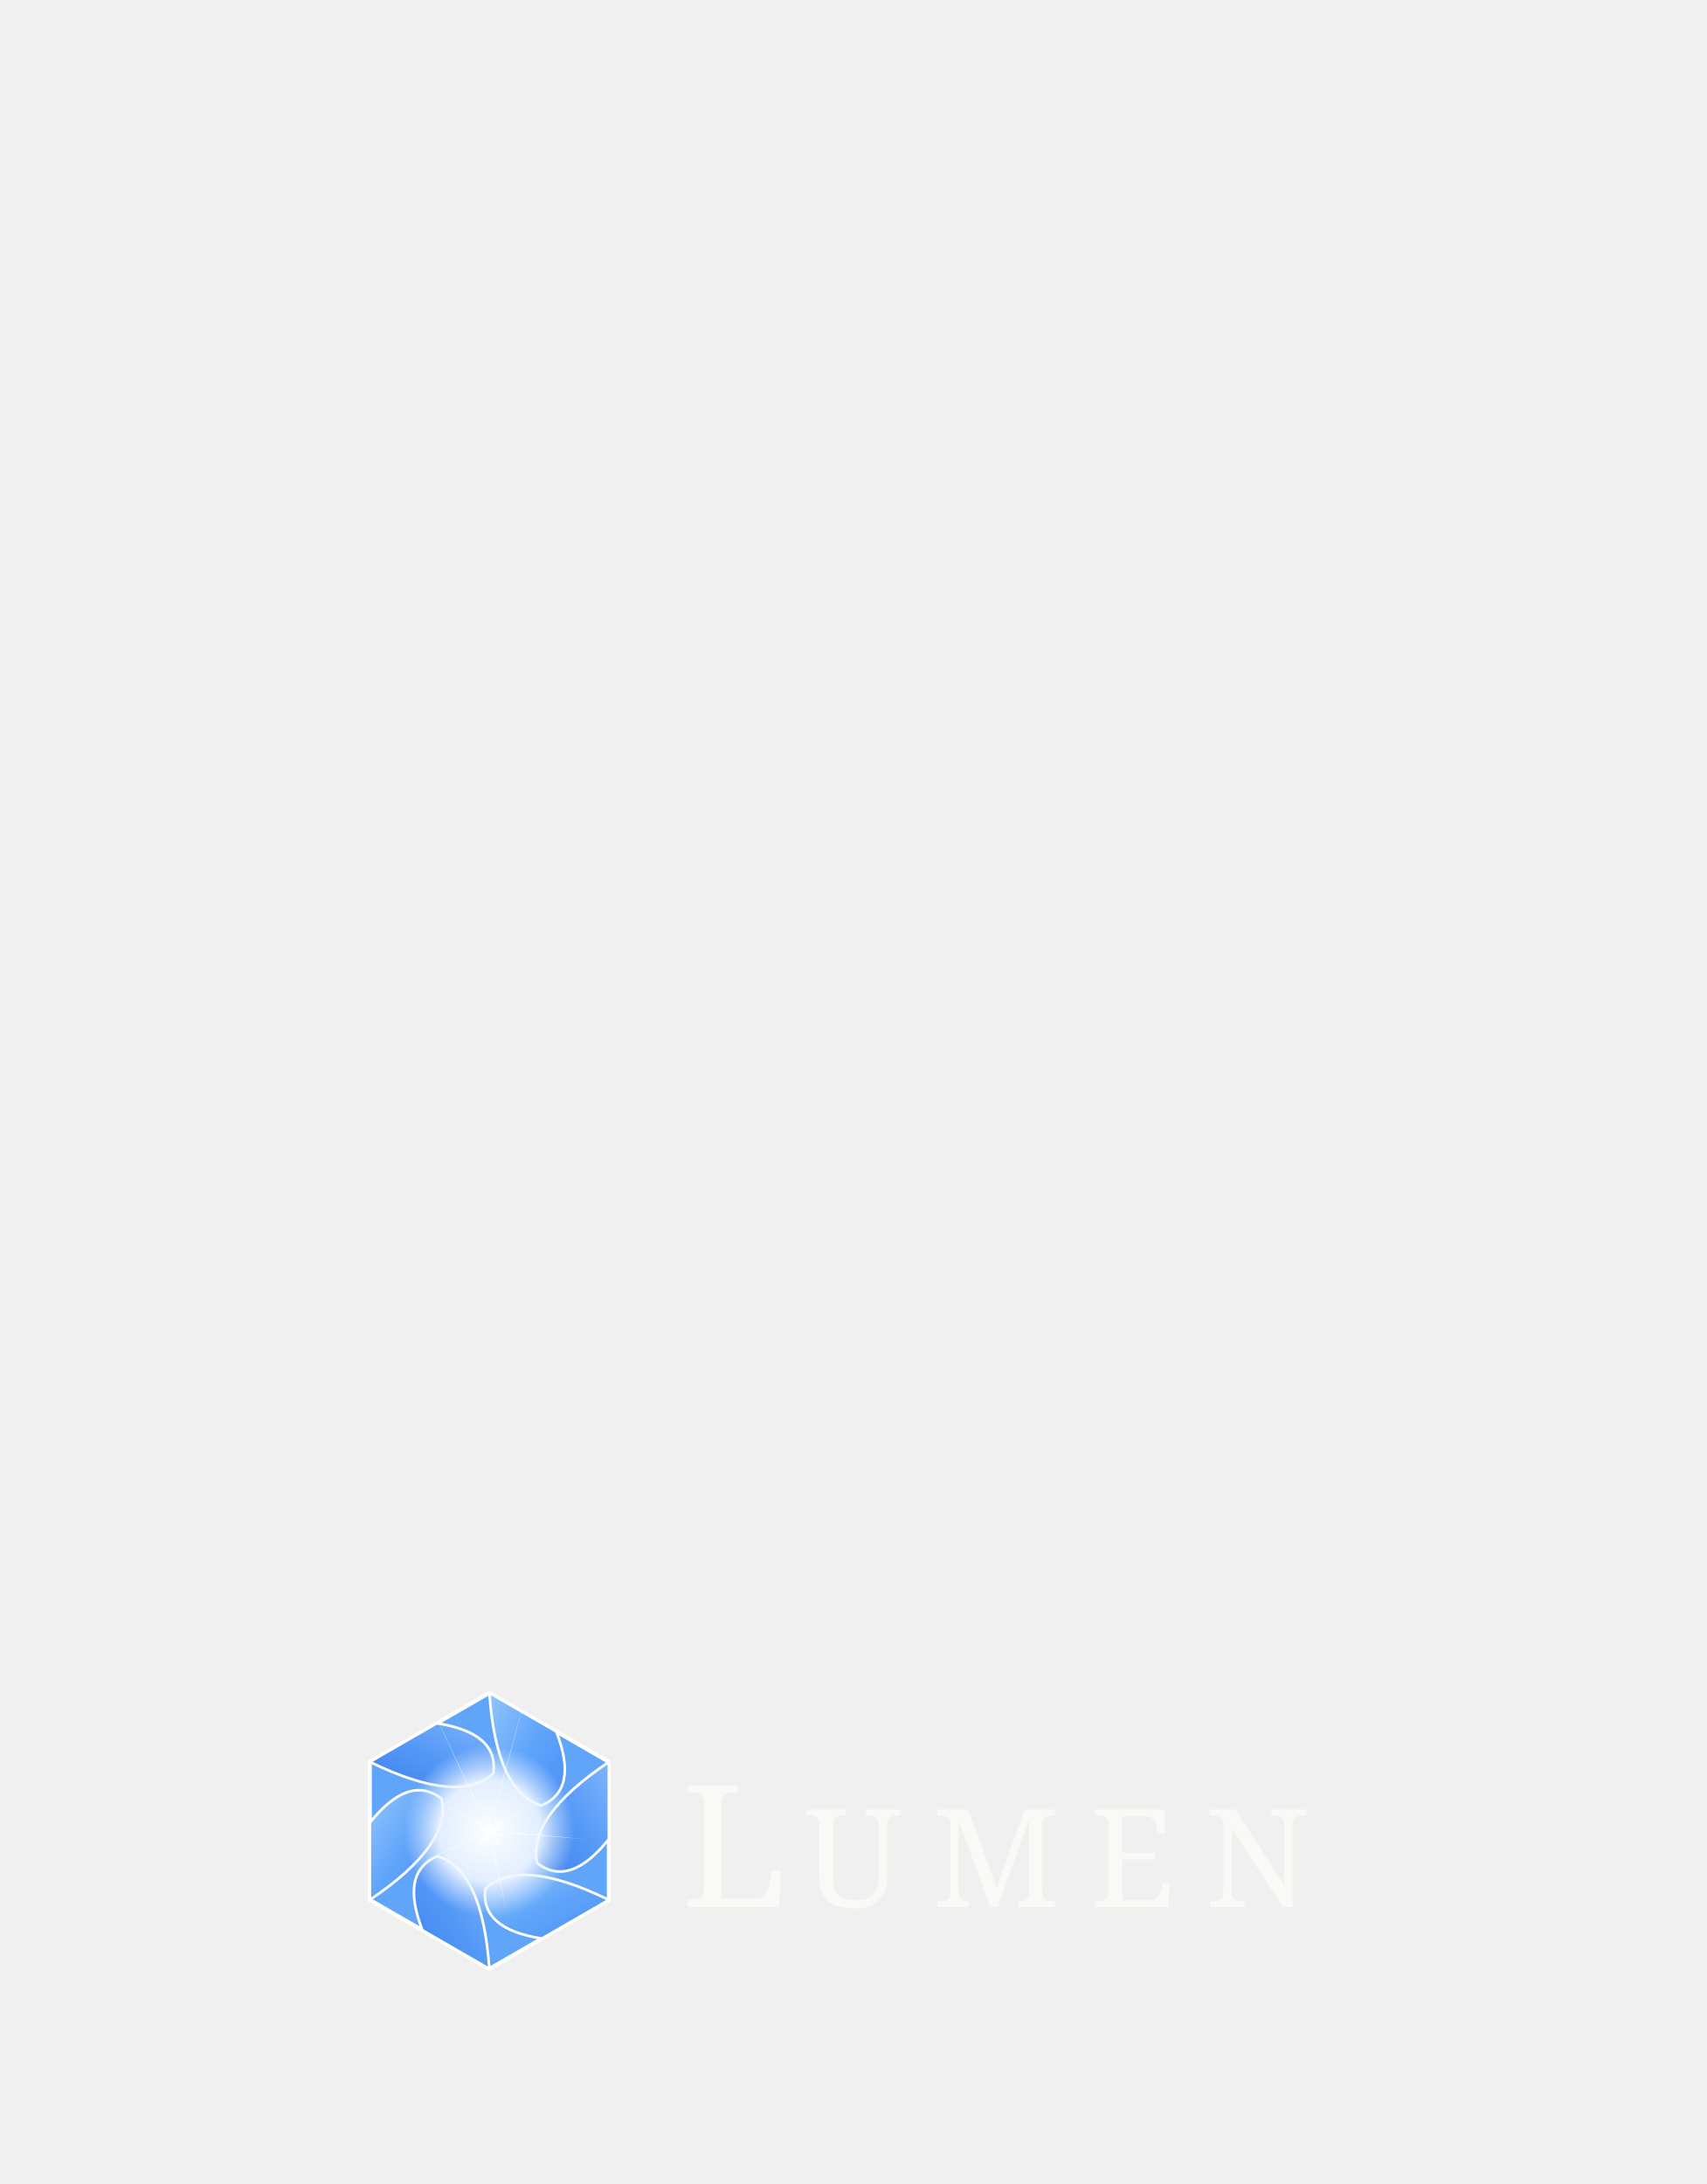
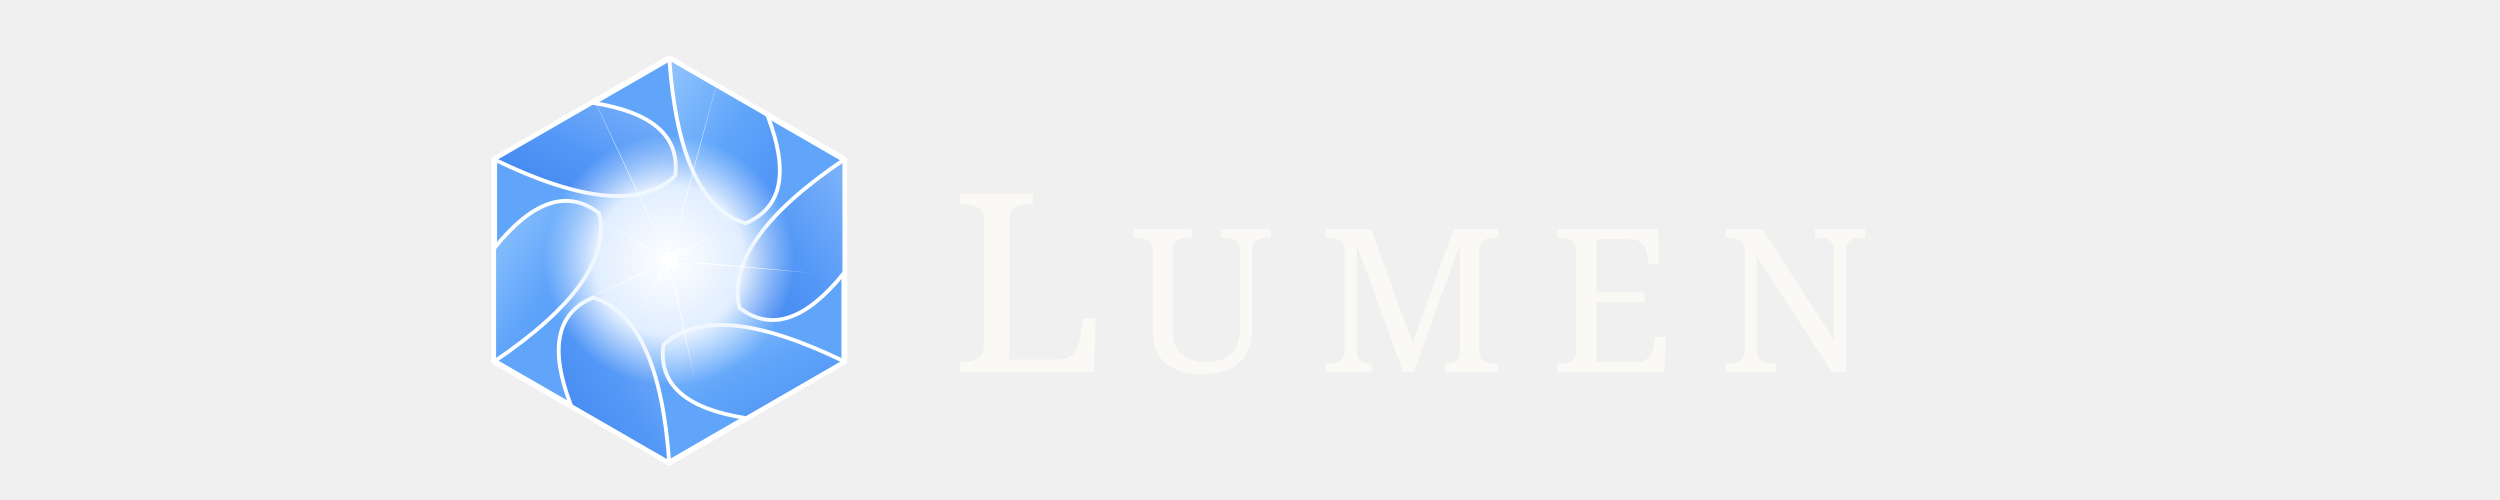
- <svg xmlns="http://www.w3.org/2000/svg" viewBox="0 0 500 640">
+ <svg xmlns="http://www.w3.org/2000/svg" viewBox="0 0 500 100">
  <defs>
    <linearGradient id="bladeGradA" x1="0%" y1="0%" x2="100%" y2="100%">
      <stop offset="0" stop-color="#93C5FD" />
      <stop offset="0.5" stop-color="#60A5FA" />
      <stop offset="1" stop-color="#4B8EF5" />
    </linearGradient>
    <linearGradient id="bladeGradB" x1="100%" y1="0%" x2="0%" y2="100%">
      <stop offset="0" stop-color="#7FB4FA" />
      <stop offset="0.5" stop-color="#5599F7" />
      <stop offset="1" stop-color="#3E82EE" />
    </linearGradient>
    <radialGradient id="starGrad" cx="50%" cy="50%" r="65%">
      <stop offset="0" stop-color="#FFFFFF" />
      <stop offset="0.55" stop-color="#FFFFFF" />
      <stop offset="1" stop-color="#EAF2FF" />
    </radialGradient>
    <radialGradient id="coreGlow" cx="50%" cy="50%" r="50%">
      <stop offset="0" stop-color="#FFFFFF" stop-opacity="1" />
      <stop offset="0.6" stop-color="#EFF6FF" stop-opacity="0.9" />
      <stop offset="1" stop-color="#DBEAFE" stop-opacity="0" />
    </radialGradient>
  </defs>
-   <g id="lumen-icon" transform="matrix(0.192544, 0, 0, 0.192544, 95.26781, 488.3915)">
+   <g id="lumen-icon" transform="matrix(0.192544, 0, 0, 0.192544, 85.71557, 3.956517)">
    <path d="M 250.00,40.00 L 431.87,145.00 L 431.87,355.00 L 250.00,460.00 L 68.13,355.00 L 68.13,145.00 Z" fill="#60A5FA" stroke="#FFFFFF" stroke-width="6" stroke-linejoin="round" />
    <path d="M 250.00,40.00 L 351.84,98.80 Q 386.39,187.56 329.09,211.42 Q 260.63,190.95 250.00,40.00 Z" fill="url(#bladeGradA)" stroke="#ffffff" stroke-width="4" stroke-linejoin="round" />
    <path d="M 431.87,145.00 L 431.87,262.60 Q 372.27,336.89 322.96,299.21 Q 306.45,229.68 431.87,145.00 Z" fill="url(#bladeGradB)" stroke="#ffffff" stroke-width="4" stroke-linejoin="round" />
    <path d="M 431.87,355.00 L 330.02,413.80 Q 235.88,399.33 243.86,337.79 Q 295.83,288.73 431.87,355.00 Z" fill="url(#bladeGradA)" stroke="#ffffff" stroke-width="4" stroke-linejoin="round" />
    <path d="M 250.00,460.00 L 148.16,401.20 Q 113.61,312.44 170.91,288.58 Q 239.37,309.05 250.00,460.00 Z" fill="url(#bladeGradB)" stroke="#ffffff" stroke-width="4" stroke-linejoin="round" />
    <path d="M 68.13,355.00 L 68.13,237.40 Q 127.73,163.11 177.04,200.79 Q 193.55,270.32 68.13,355.00 Z" fill="url(#bladeGradA)" stroke="#ffffff" stroke-width="4" stroke-linejoin="round" />
    <path d="M 68.13,145.00 L 169.98,86.20 Q 264.12,100.67 256.14,162.21 Q 204.17,211.27 68.13,145.00 Z" fill="url(#bladeGradB)" stroke="#ffffff" stroke-width="4" stroke-linejoin="round" />
    <circle cx="250" cy="250" r="130" fill="url(#coreGlow)" />
    <path d="M 251.18,252.54 L 246.22,242.95 L 152.80,41.55 L 247.03,242.57 Z" fill="url(#starGrad)" />
    <path d="M 249.28,252.70 L 251.66,242.17 L 313.41,13.35 L 252.47,242.39 Z" fill="url(#starGrad)" />
    <path d="M 246.86,249.73 L 259.00,250.08 L 399.43,263.07 L 258.88,251.49 Z" fill="url(#starGrad)" />
    <path d="M 249.35,246.92 L 252.56,258.63 L 277.03,377.16 L 251.17,258.92 Z" fill="url(#starGrad)" />
    <path d="M 252.85,248.67 L 242.13,254.36 L 141.24,300.71 L 241.60,253.23 Z" fill="url(#starGrad)" />
    <path d="M 252.42,251.40 L 242.81,246.49 L 167.73,202.50 L 243.37,245.53 Z" fill="url(#starGrad)" />
    <path d="M 247.88,251.22 L 255.73,245.98 L 310.62,215.00 L 256.34,247.04 Z" fill="url(#starGrad)" />
    <path d="M 251.22,247.88 L 247.04,256.34 L 220.00,301.96 L 245.98,255.73 Z" fill="url(#starGrad)" />
    <circle cx="250" cy="250" r="9" fill="#FFFFFF" />
  </g>
-   <g transform="matrix(1, 0, 0, 1, -68.33795, 476.8486)">
+   <g transform="matrix(1, 0, 0, 1, -77.89019, -7.58633)">
    <text x="268" y="82" font-size="50" font-weight="300" letter-spacing=".08em" style="fill: rgb(250, 249, 245); stroke: none; color: rgb(255, 255, 255); stroke-width: 1px; stroke-linecap: butt; stroke-linejoin: miter; opacity: 1; font-family: &quot;Cormorant Garamond&quot;, Georgia, serif; font-size: 50px; font-weight: 300; text-anchor: start; dominant-baseline: auto; white-space: pre;">L</text>
    <text x="304" y="82" font-size="40" font-weight="300" letter-spacing=".22em" style="fill: rgb(250, 249, 245); stroke: none; color: rgb(255, 255, 255); stroke-width: 1px; stroke-linecap: butt; stroke-linejoin: miter; opacity: 1; font-family: &quot;Cormorant Garamond&quot;, Georgia, serif; font-size: 40px; font-weight: 300; text-anchor: start; dominant-baseline: auto; white-space: pre;">UMEN</text>
  </g>
</svg>
